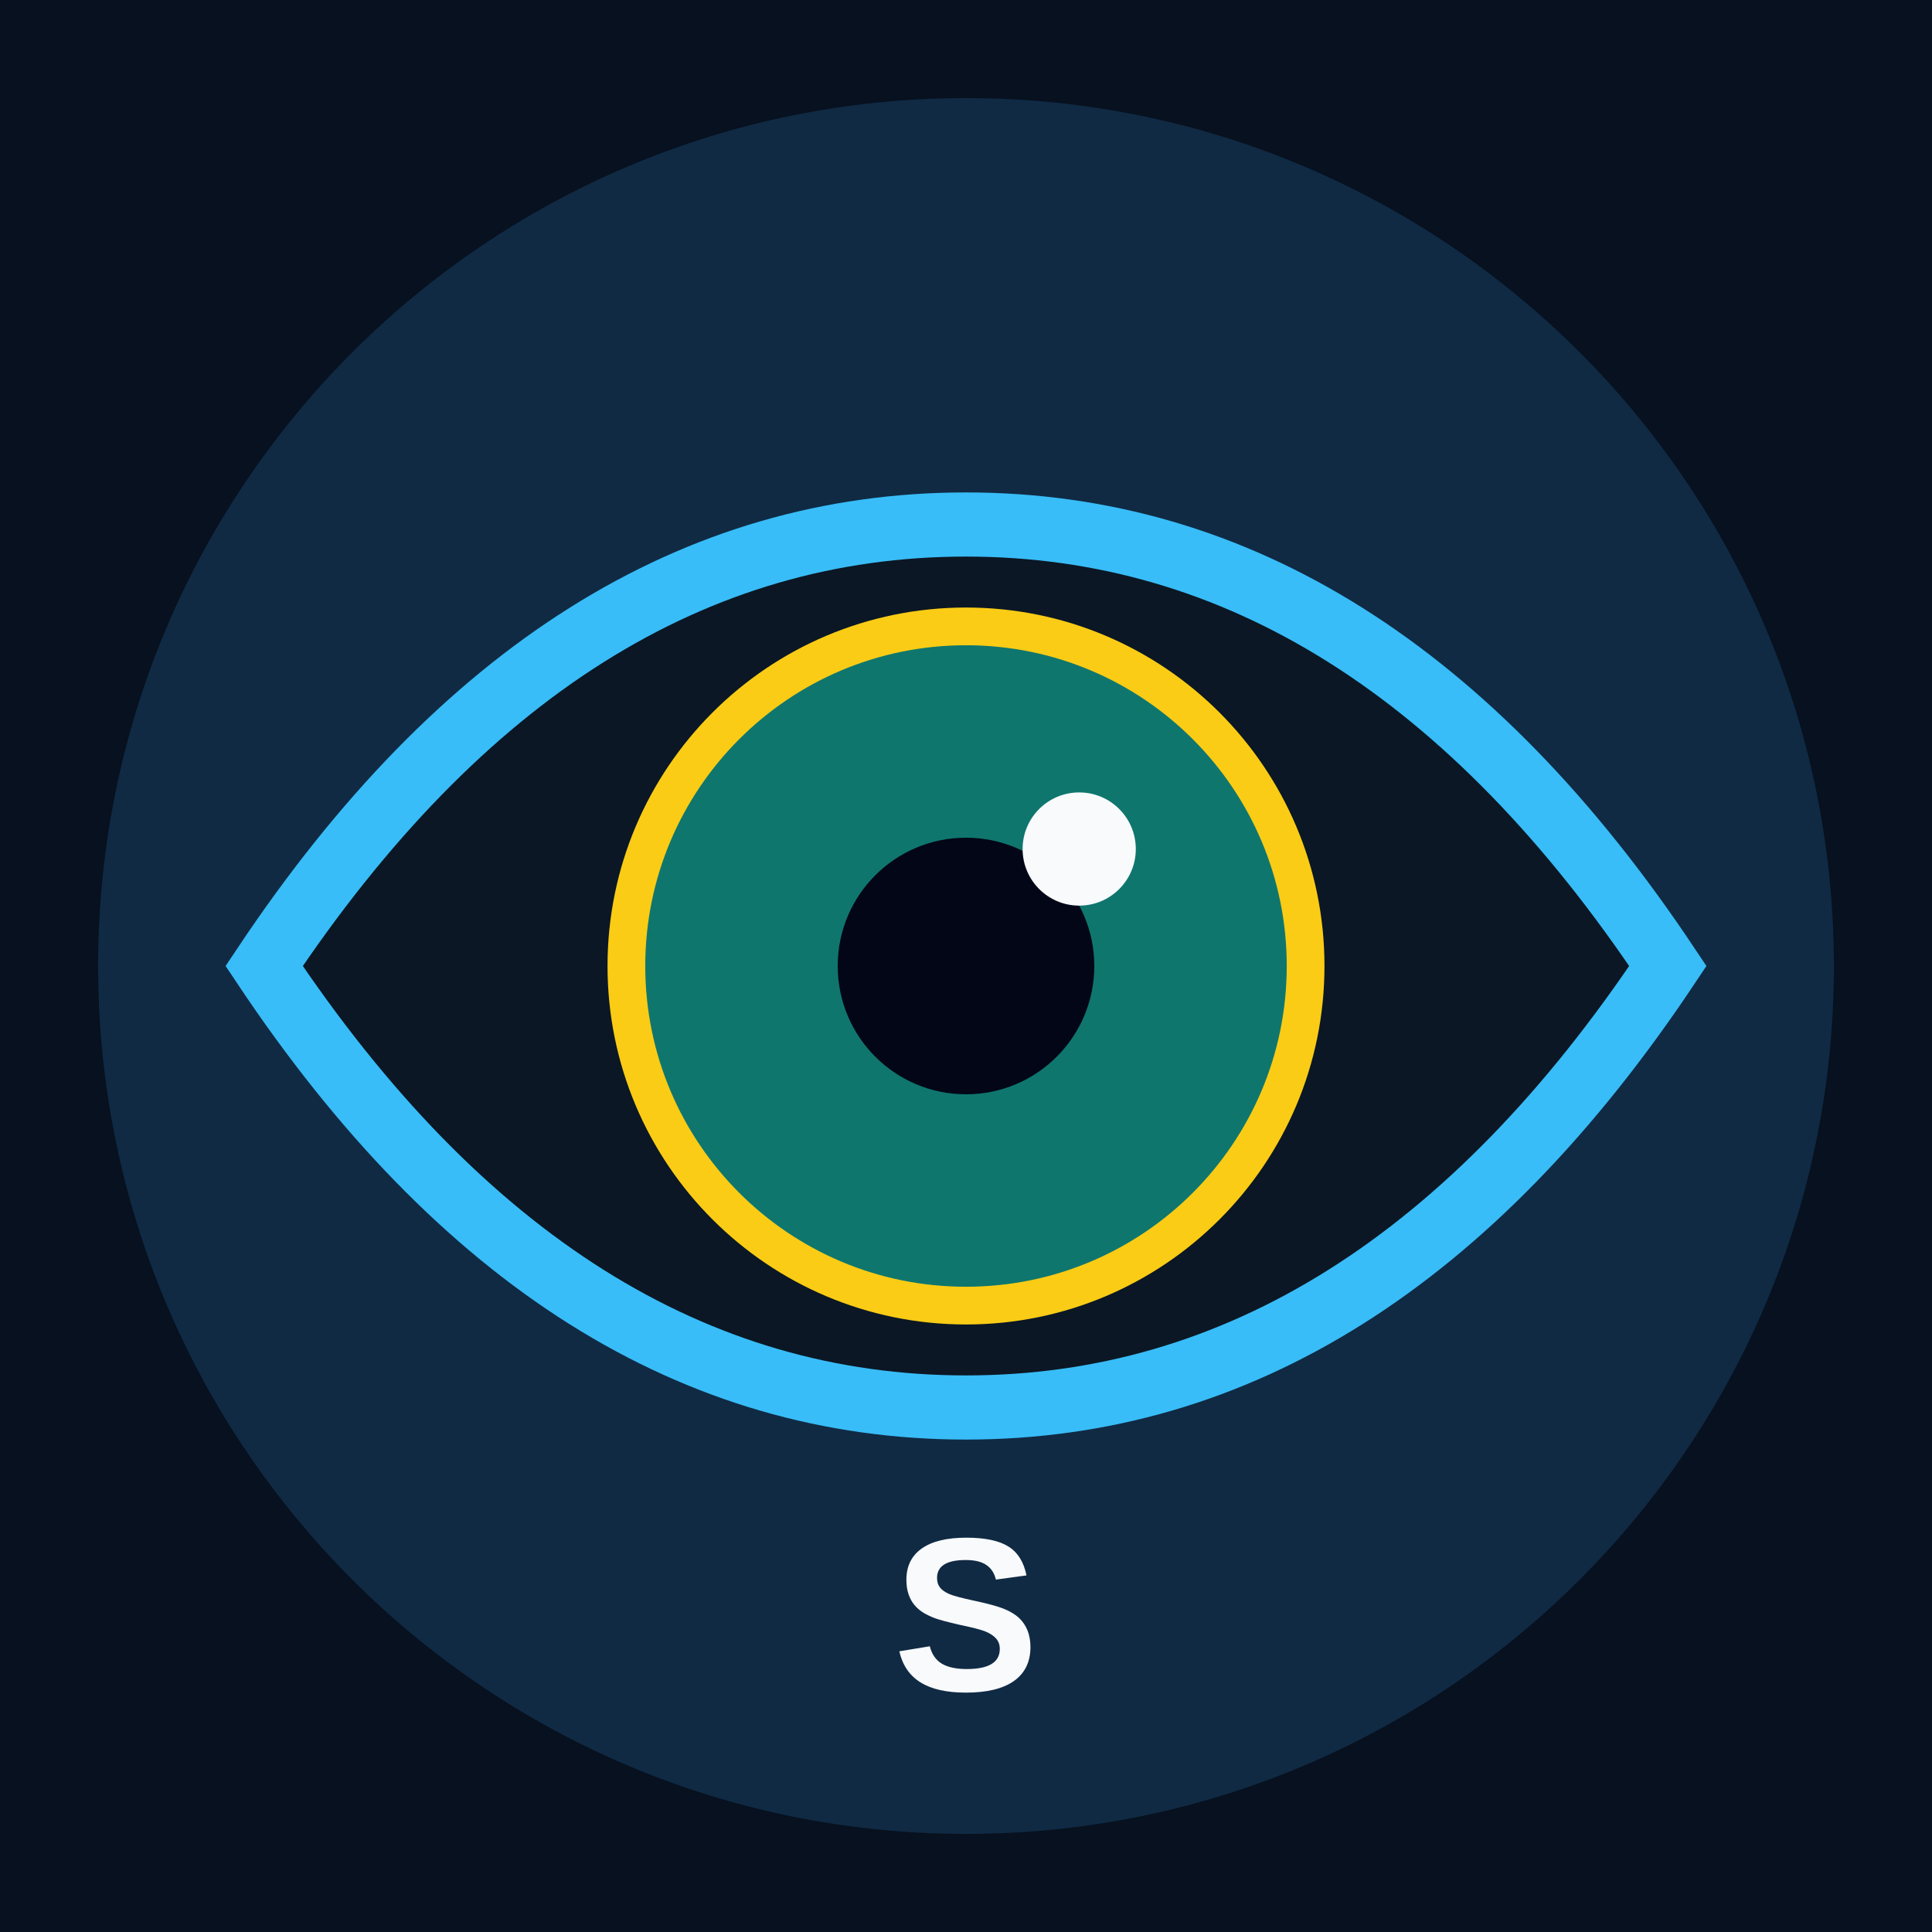
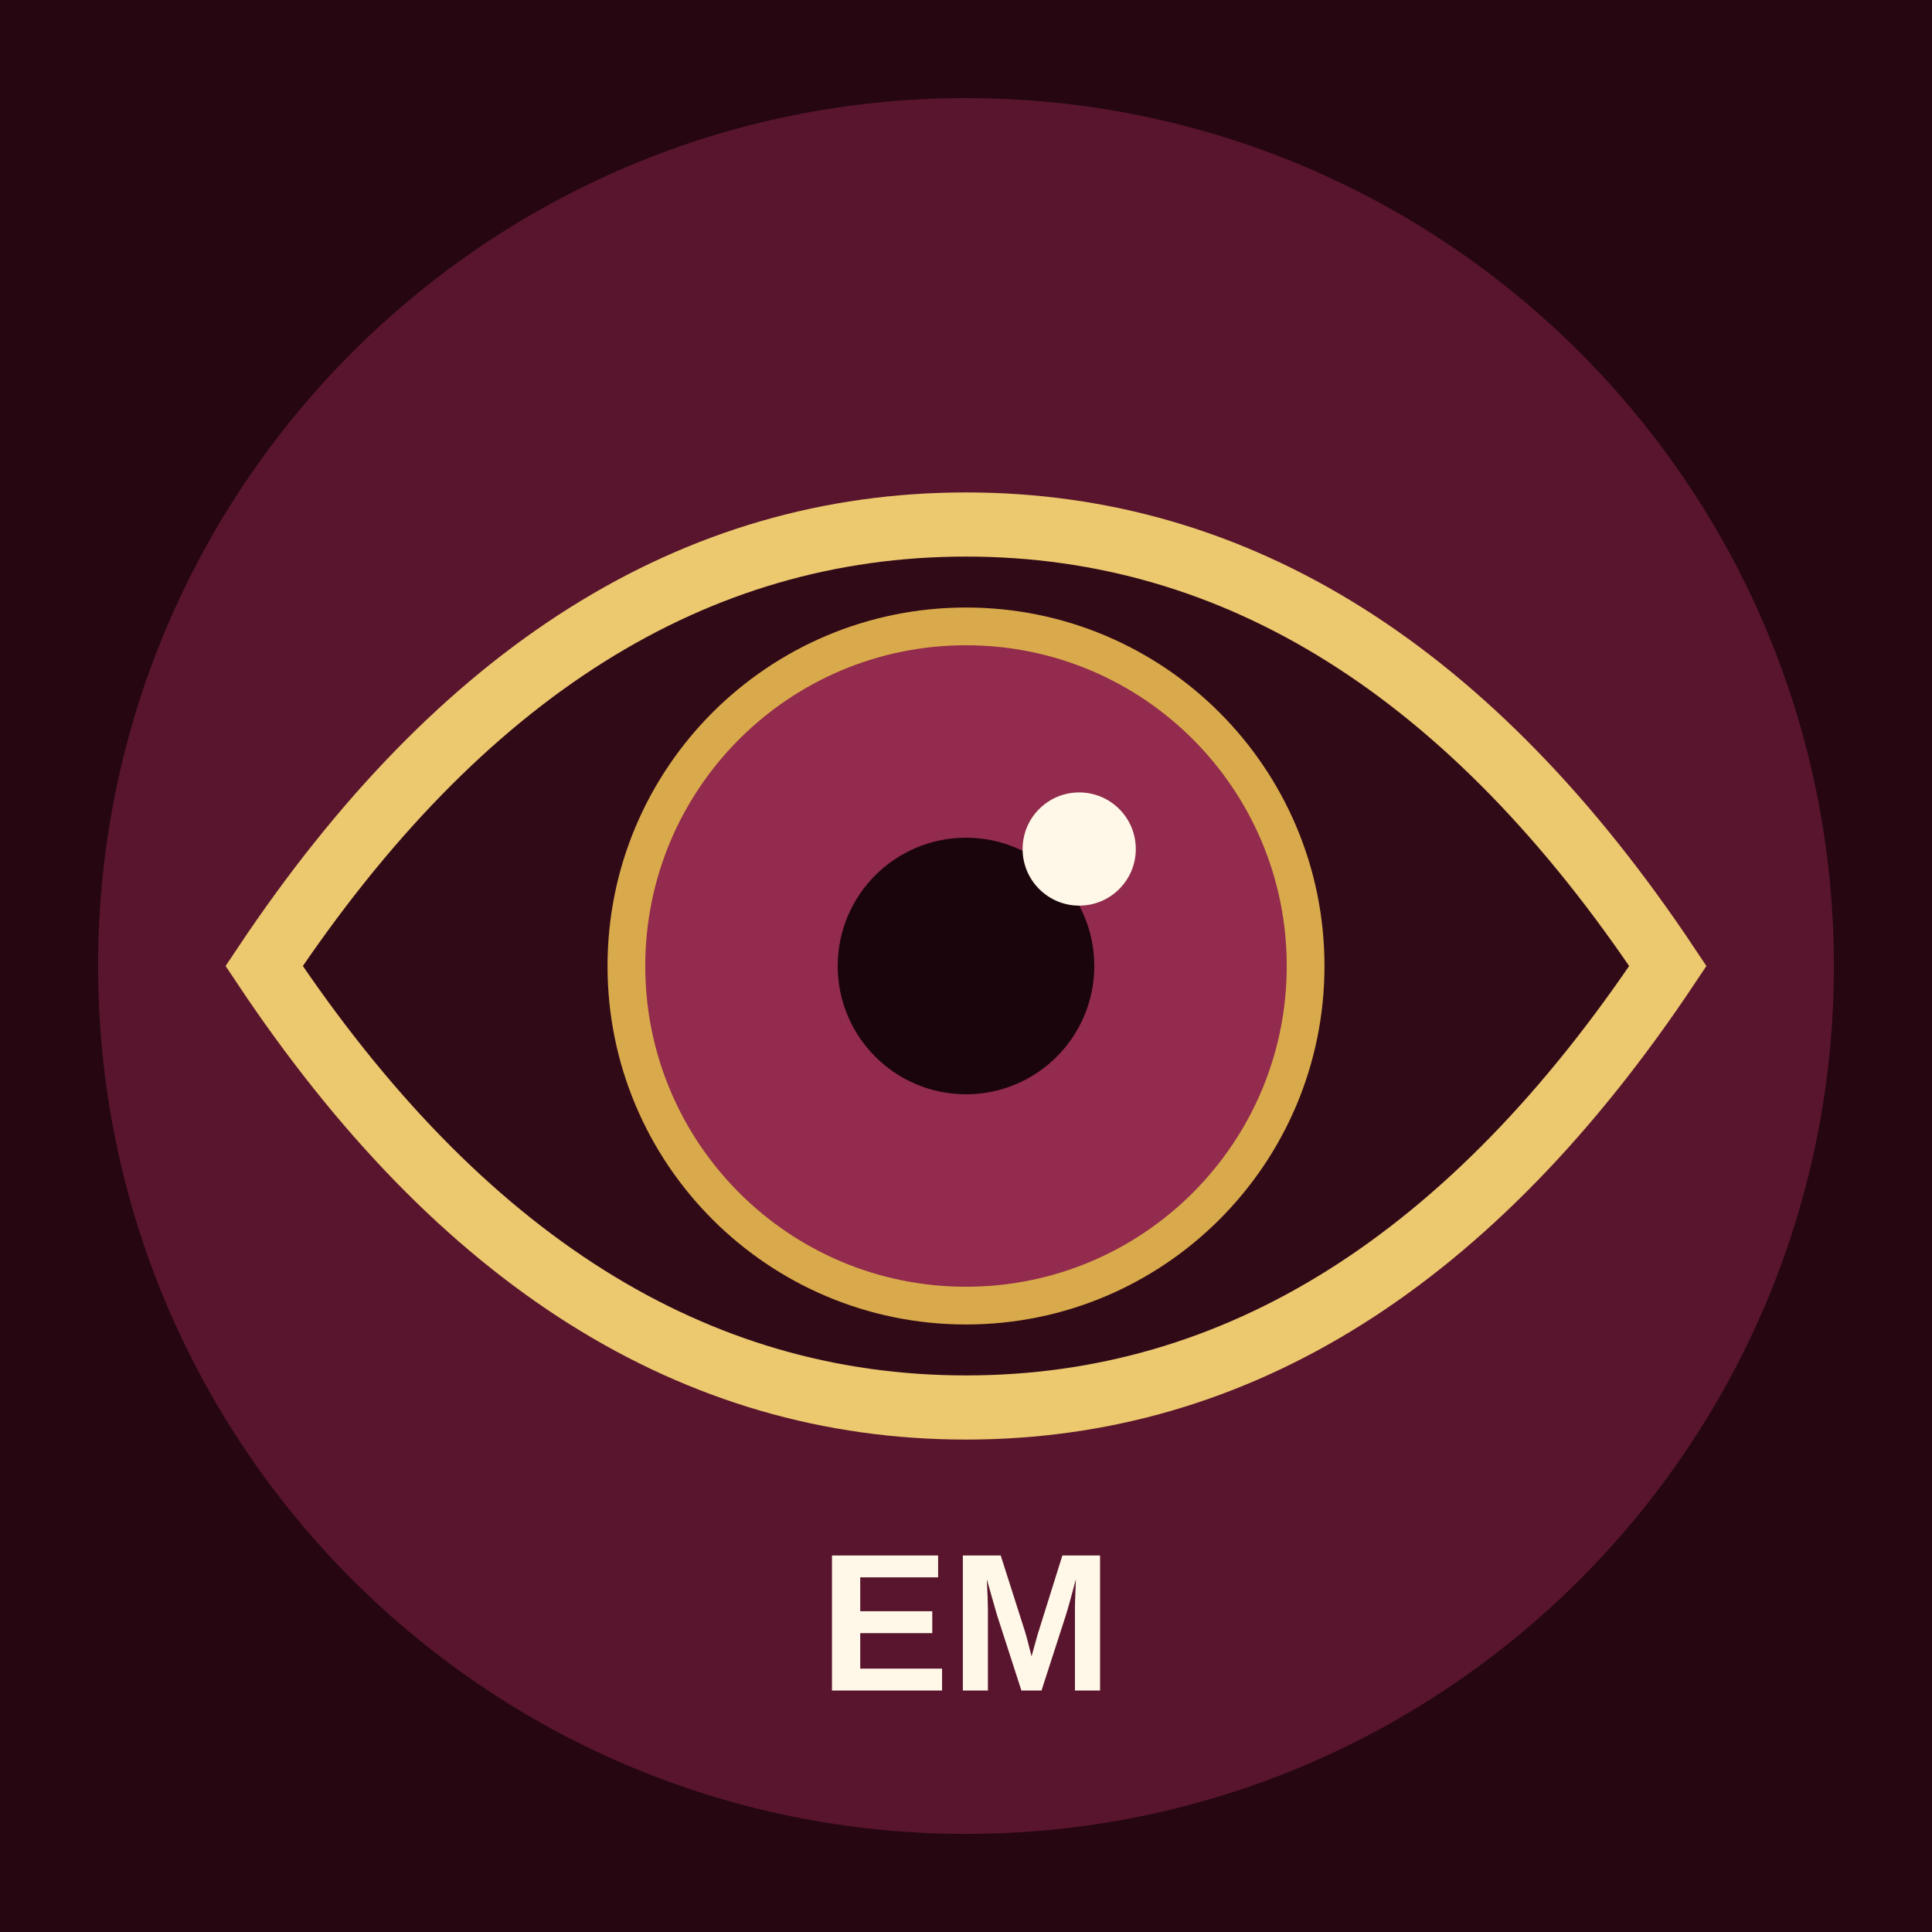
<svg xmlns="http://www.w3.org/2000/svg" viewBox="0 0 512 512" role="img" aria-labelledby="title">
-   <rect width="512" height="512" fill="#07111f" />
-   <circle cx="256" cy="256" r="230" fill="#102a44" />
-   <path d="M70 256c52-78 114-117 186-117s134 39 186 117c-52 78-114 117-186 117S122 334 70 256Z" fill="#0b1724" stroke="#38bdf8" stroke-width="17" />
-   <circle cx="256" cy="256" r="90" fill="#0f766e" stroke="#facc15" stroke-width="10" />
-   <circle cx="256" cy="256" r="34" fill="#020617" />
-   <circle cx="286" cy="225" r="15" fill="#f8fafc" />
-   <text x="256" y="448" text-anchor="middle" font-family="Arial, Helvetica, sans-serif" font-size="58" font-weight="900" fill="#f8fafc">S</text>
+   <rect width="512" height="512" fill="#260711" />
+   <circle cx="256" cy="256" r="230" fill="#59152d" />
+   <path d="M70 256c52-78 114-117 186-117s134 39 186 117c-52 78-114 117-186 117S122 334 70 256Z" fill="#310a18" stroke="#ecc86f" stroke-width="17" />
+   <circle cx="256" cy="256" r="90" fill="#922b4d" stroke="#d9aa4b" stroke-width="10" />
+   <circle cx="256" cy="256" r="34" fill="#1b050d" />
+   <circle cx="286" cy="225" r="15" fill="#fff8e8" />
+   <text x="256" y="448" text-anchor="middle" font-family="Arial, Helvetica, sans-serif" font-size="52" font-weight="900" fill="#fff8e8">EM</text>
</svg>
